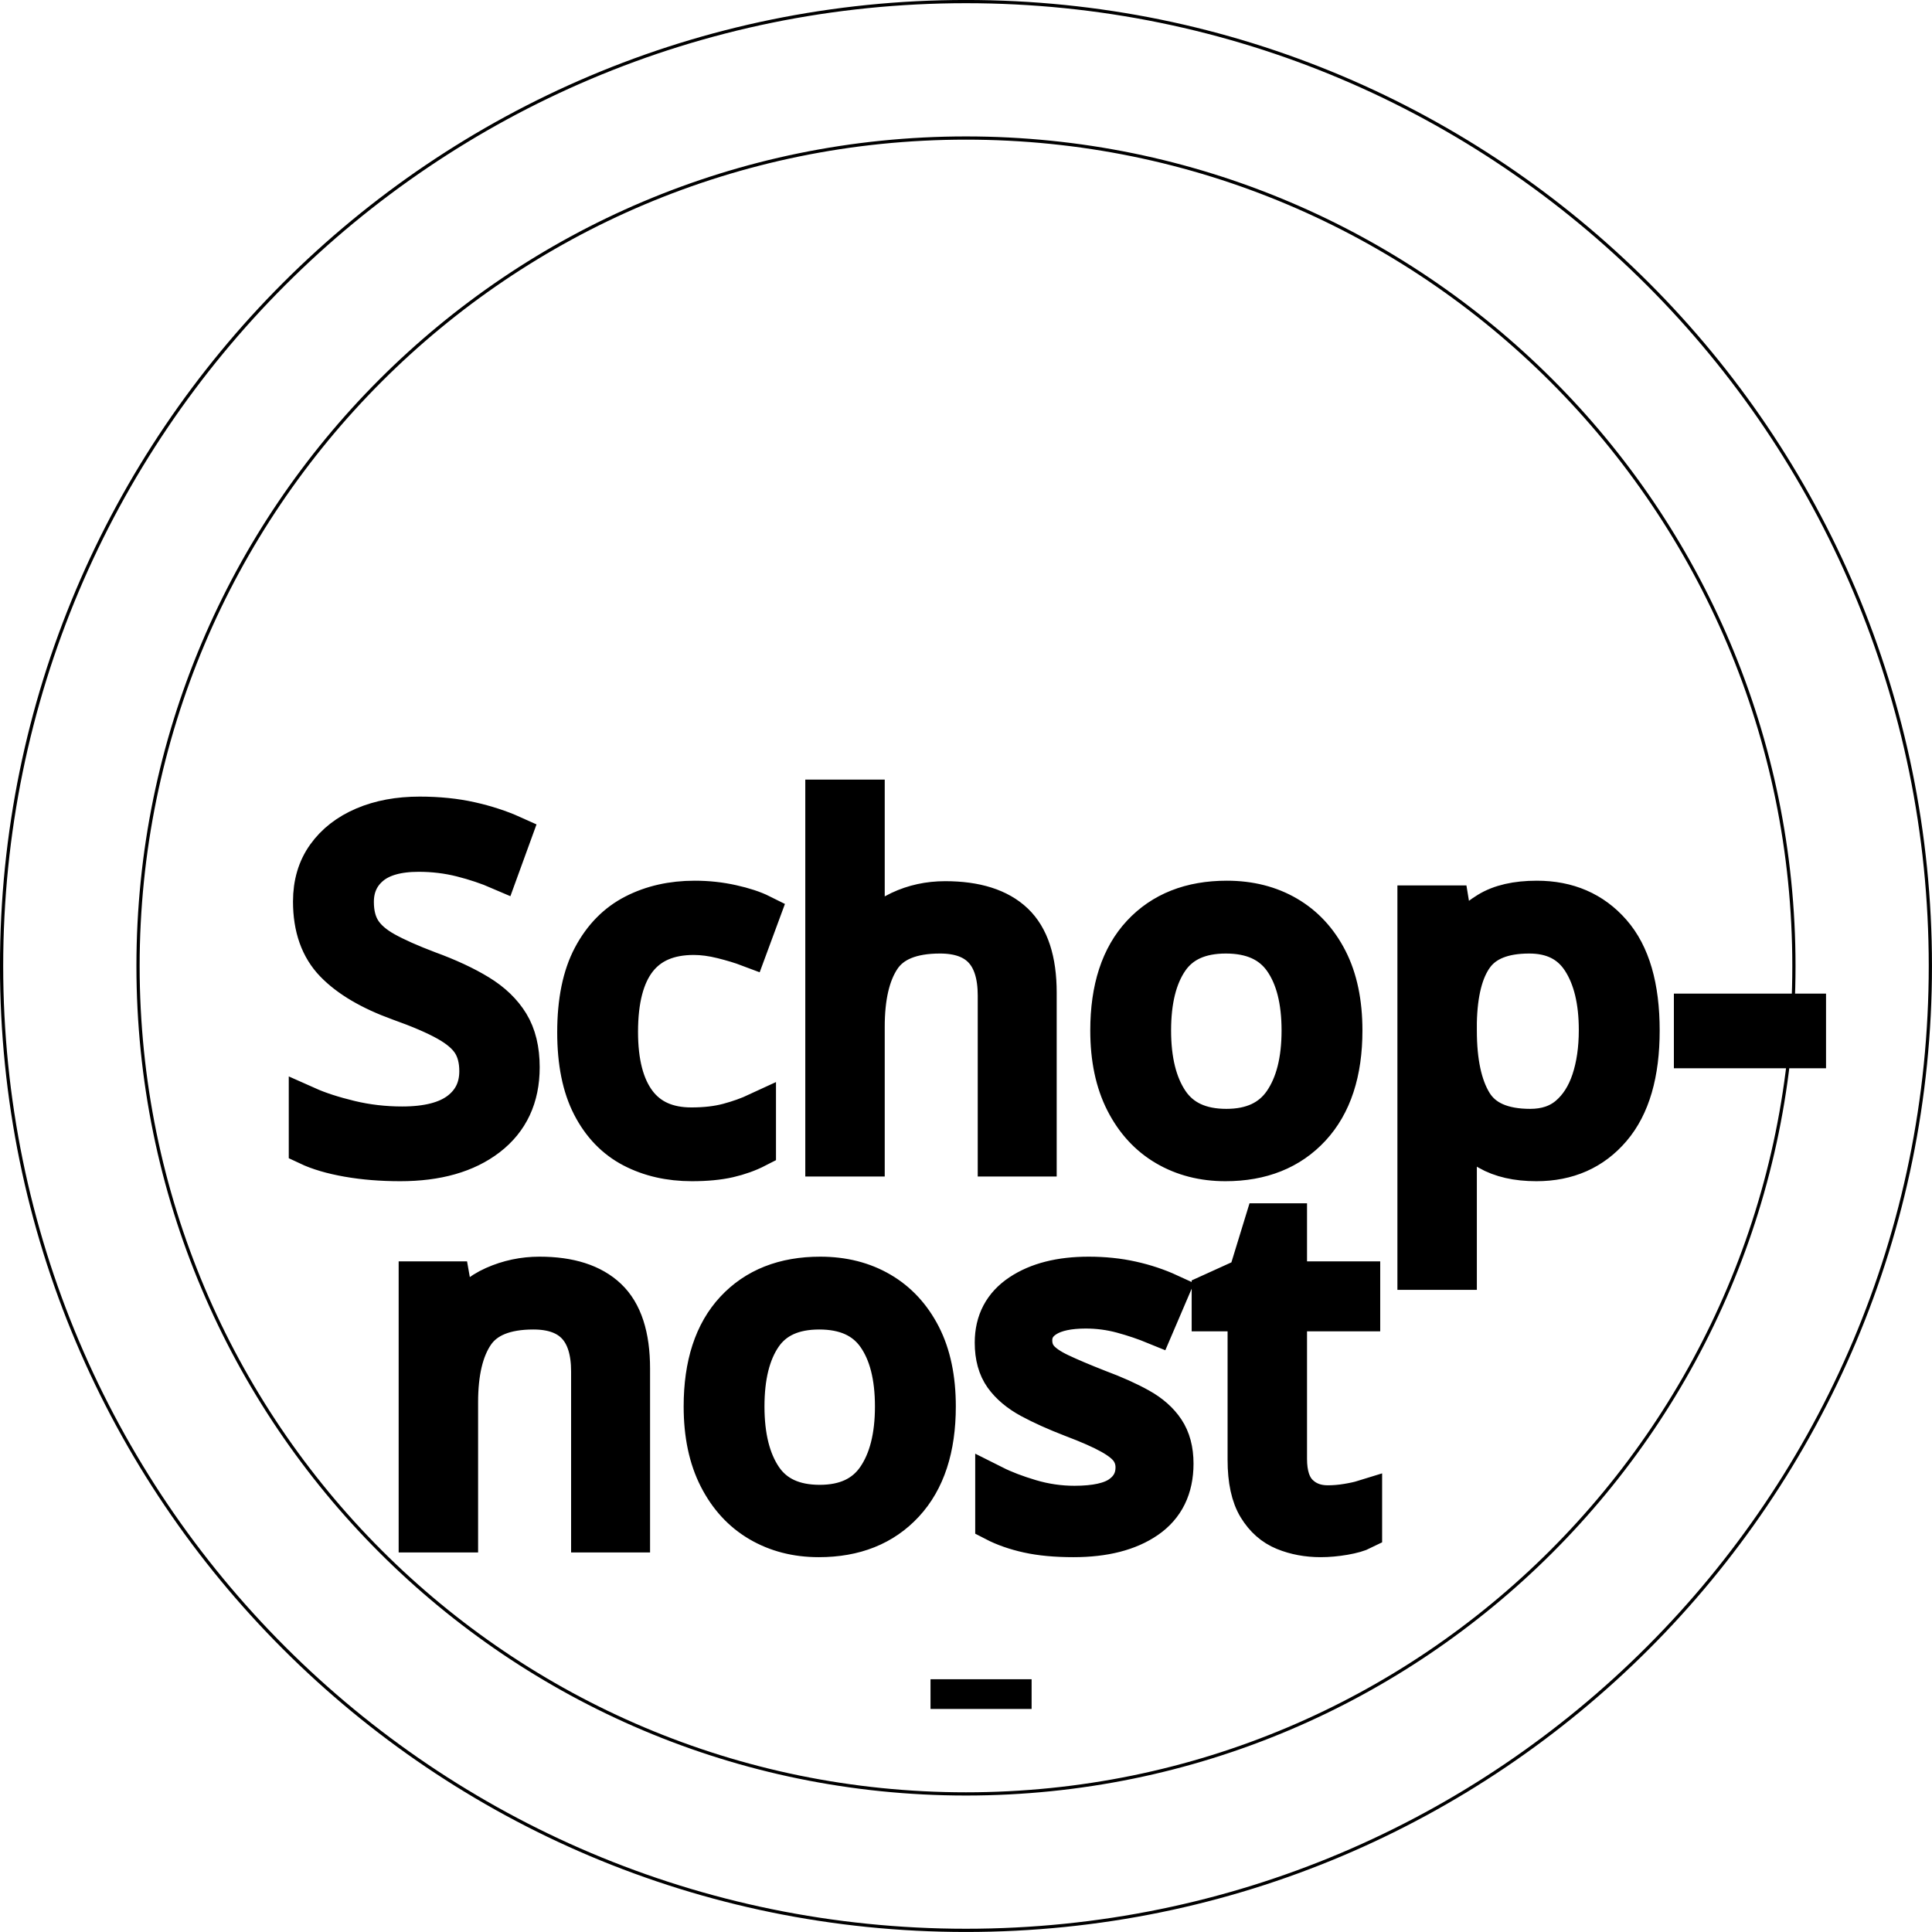
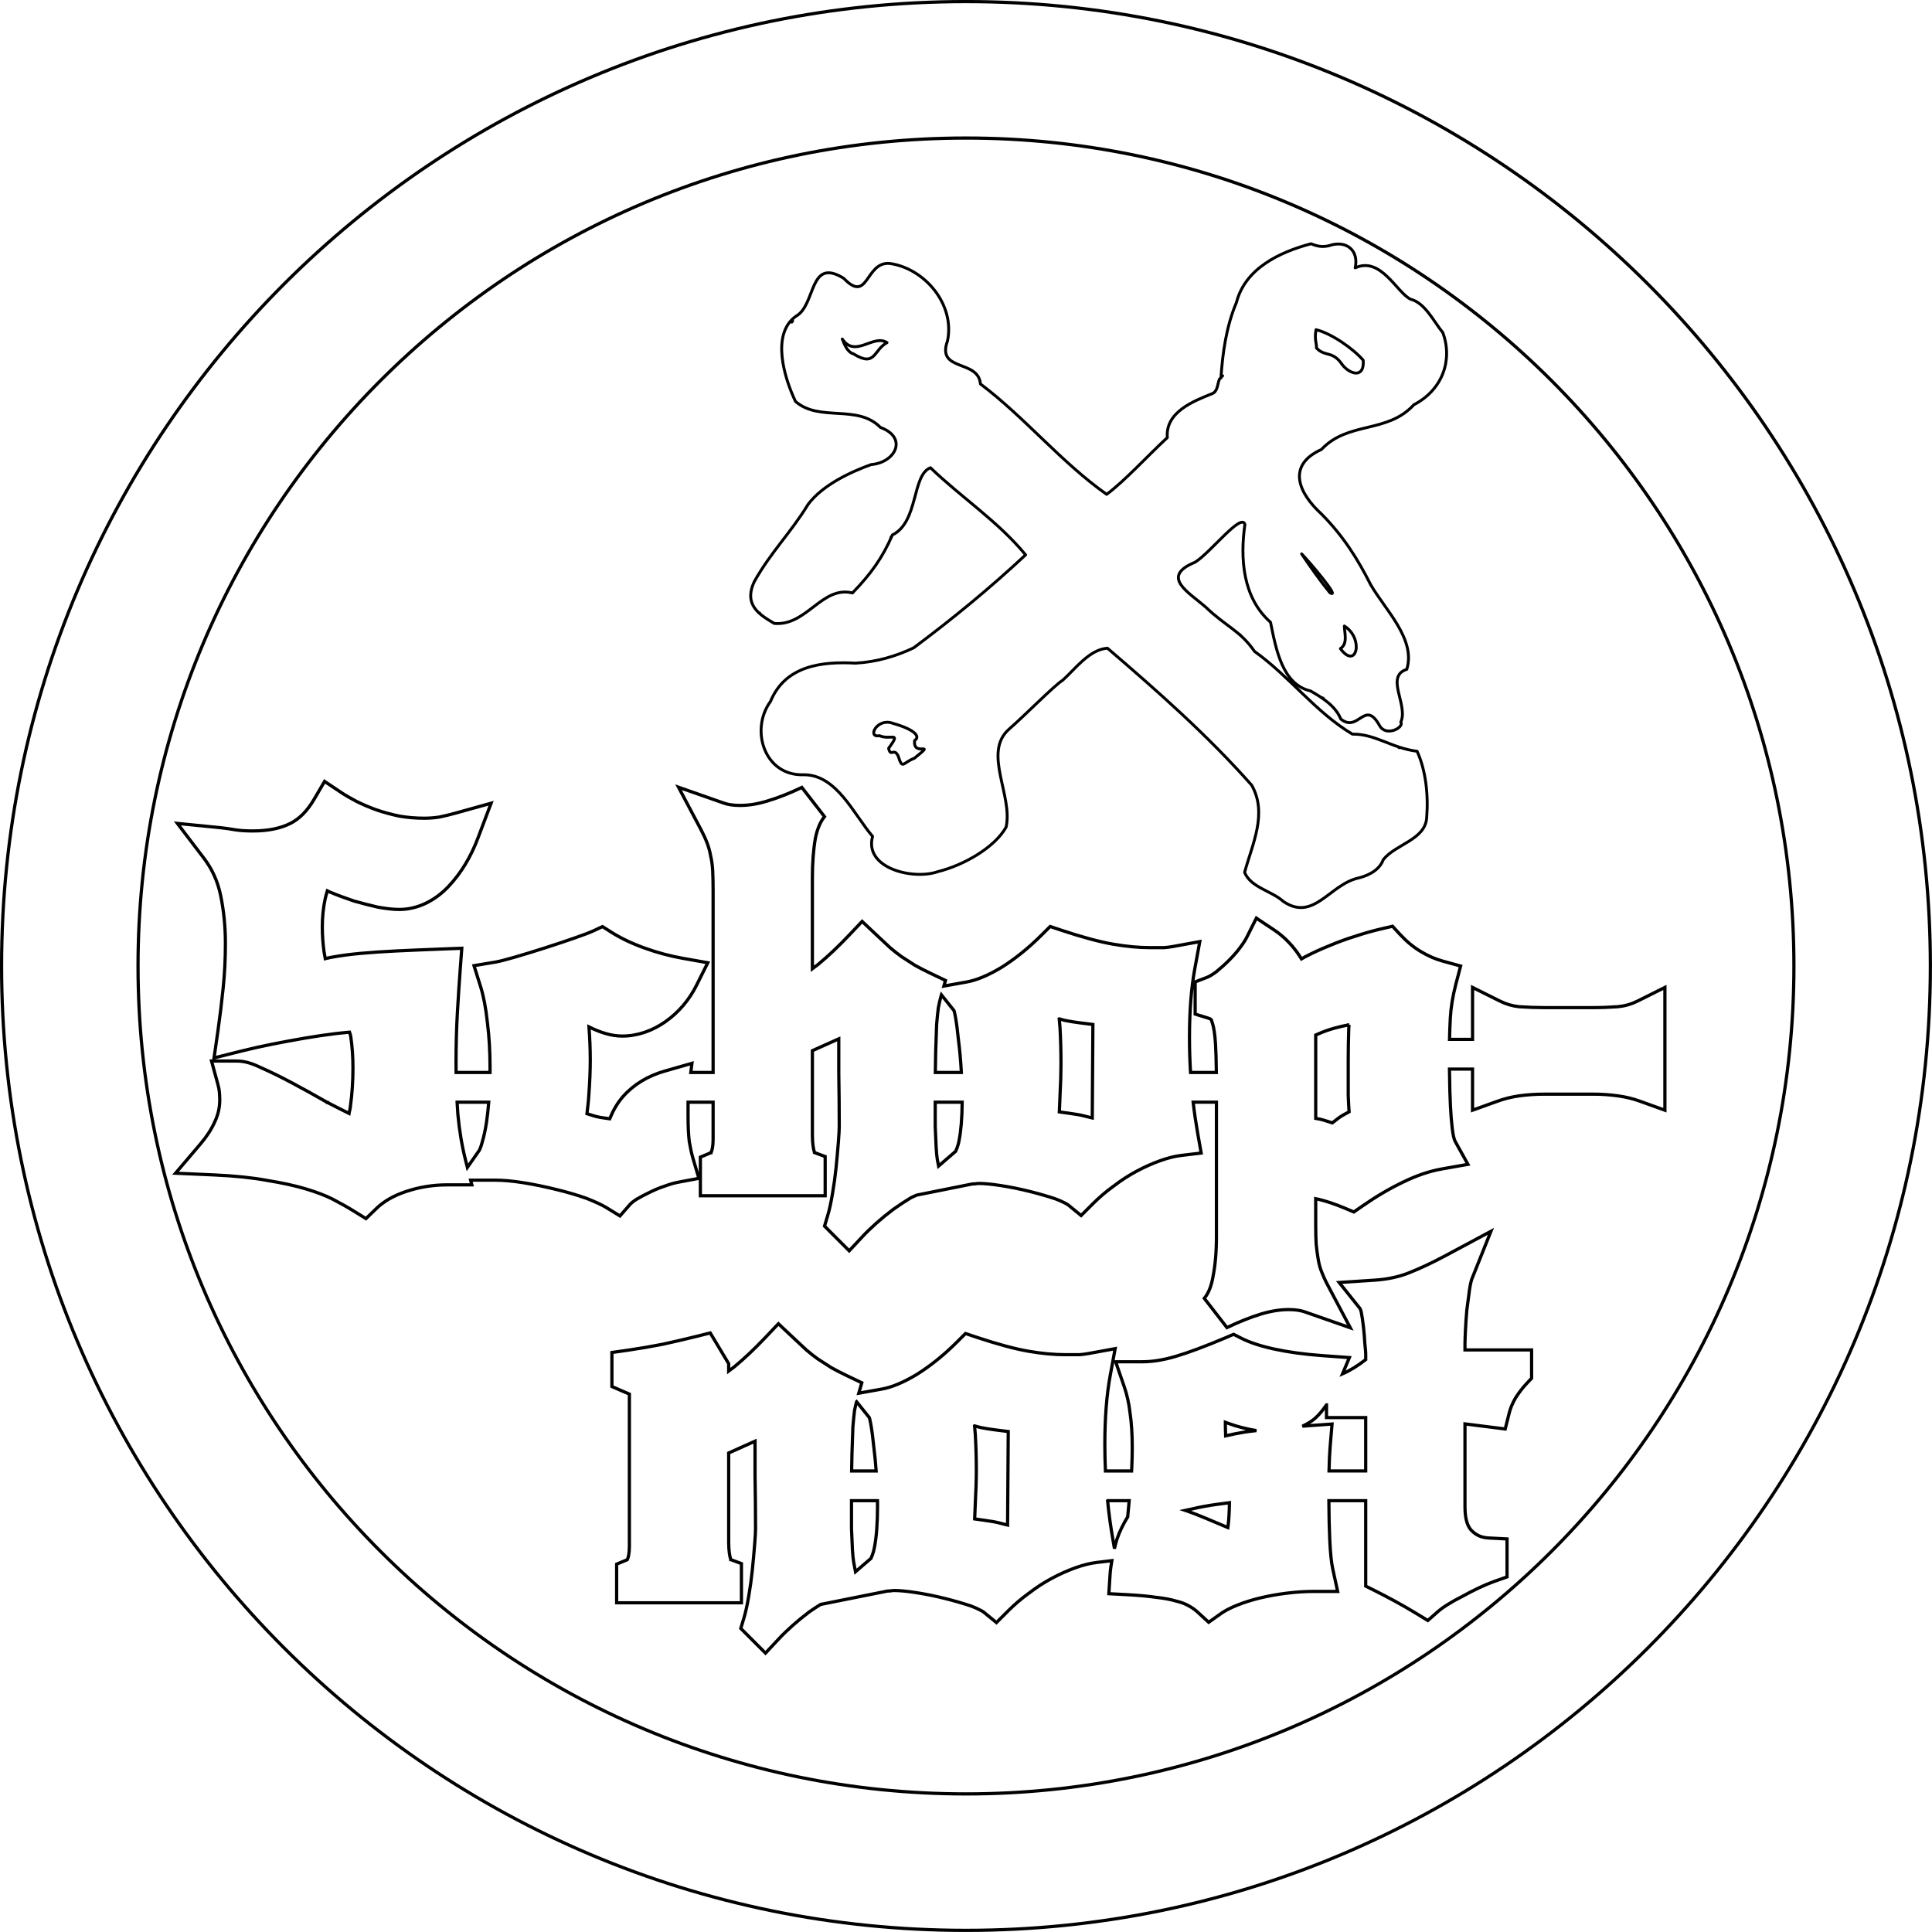
<svg xmlns="http://www.w3.org/2000/svg" version="1.2" viewBox="0 0 113.386 113.386" width="30mm" height="30mm" id="svg1" xml:space="preserve">
  <defs id="defs1">
    <clipPath clipPathUnits="userSpaceOnUse" id="cp1">
      <path d="m 275.5,535.5 c -143.78,0 -260,-116.22 -260,-260 0,-143.78 116.22,-260 260,-260 143.78,0 260,116.22 260,260 0,143.78 -116.22,260 -260,260 z" id="path1" />
    </clipPath>
  </defs>
  <style id="style1">
		tspan { white-space:pre } 
		.s0 { fill: none;stroke: #ff0000;stroke-miterlimit:100 } 
	</style>
  <g id="layer2" style="display:inline" transform="scale(0.1989225)">
    <g id="layer3" transform="scale(5.027084)">
      <path id="path2" style="fill:none;stroke:#000000;stroke-width:0.95" transform="scale(0.1989225)" d="M 569.518,284.993 A 284.525,284.525 0 0 1 284.993,569.518 284.525,284.525 0 0 1 0.468,284.993 284.525,284.525 0 0 1 284.993,0.468 284.525,284.525 0 0 1 569.518,284.993 Z" />
      <path id="path2-9" style="fill:none;stroke:#000000;stroke-width:0.95;stroke-dasharray:none" transform="scale(0.1989225)" d="M 529.262,284.993 A 244.268,244.268 0 0 1 284.993,529.262 244.268,244.268 0 0 1 40.725,284.993 244.268,244.268 0 0 1 284.993,40.725 244.268,244.268 0 0 1 529.262,284.993 Z" />
    </g>
-     <text xml:space="preserve" style="font-size:139.377px;font-family:'Didact Gothic';-inkscape-font-specification:'Didact Gothic';text-align:start;letter-spacing:2.118px;writing-mode:lr-tb;direction:ltr;text-anchor:start;display:inline;fill:#de0000;fill-opacity:0.092;stroke:#000000;stroke-width:11.172;stroke-dasharray:none;stroke-opacity:1" x="83.672" y="341.517" id="text2">
-       <tspan x="83.672" y="341.517" style="font-style:normal;font-variant:normal;font-weight:normal;font-stretch:normal;font-size:139.377px;font-family:'New Rocker';-inkscape-font-specification:'New Rocker';letter-spacing:2.118px;fill:#000000;fill-opacity:1;stroke:#000000;stroke-width:11.172;stroke-dasharray:none;stroke-opacity:1" id="tspan1">Schop-</tspan>
-     </text>
-     <text xml:space="preserve" style="font-size:139.377px;font-family:'Didact Gothic';-inkscape-font-specification:'Didact Gothic';text-align:start;letter-spacing:2.118px;writing-mode:lr-tb;direction:ltr;text-anchor:start;display:inline;fill:#de0000;fill-opacity:0.092;stroke:#000000;stroke-width:11.172;stroke-dasharray:none;stroke-opacity:1" x="111.359" y="452.437" id="text2-8">
-       <tspan x="111.359" y="452.437" style="font-style:normal;font-variant:normal;font-weight:normal;font-stretch:normal;font-size:139.377px;font-family:'New Rocker';-inkscape-font-specification:'New Rocker';letter-spacing:2.118px;fill:#000000;fill-opacity:1;stroke:#000000;stroke-width:11.172;stroke-dasharray:none;stroke-opacity:1" id="tspan1-2">nost</tspan>
-     </text>
-     <path id="path5-3" style="display:inline;stroke-width:15.581" d="m 274.531,495.428 h 29.826 v 8.769 h -29.826 z" />
+     <g id="text2" style="opacity:1" />
+     <g id="text2-8" style="opacity:1" />
+     <path id="path3" style="font-size:139.377px;font-family:'New Rocker';-inkscape-font-specification:'New Rocker';letter-spacing:2.118px;baseline-shift:baseline;white-space:pre;display:inline;overflow:visible;opacity:1;fill:none;stroke:#000000;stroke-width:0.95;stroke-dasharray:none;stroke-opacity:1;enable-background:accumulate;stop-color:#000000;stop-opacity:1" d="m 95.76,230.539 -2.995,5.125 c -2.189,3.752 -4.564,6.003 -7.148,7.295 -2.767,1.384 -6.383,2.199 -11.026,2.199 -2.201,0 -3.971,-0.137 -5.214,-0.344 -1.739,-0.29 -3.112,-0.494 -4.261,-0.609 l -12.784,-1.276 7.786,10.221 c 2.474,3.247 4.105,6.84 4.968,10.997 0.941,4.535 1.414,9.251 1.414,14.188 0,4.556 -0.224,8.968 -0.668,13.226 -0.458,4.398 -0.956,8.509 -1.502,12.332 l -1.178,8.228 8.061,-2.023 c 2.88,-0.72 5.91,-1.398 9.082,-2.032 3.202,-0.64 6.401,-1.228 9.603,-1.777 3.168,-0.543 6.231,-0.995 9.2,-1.355 1.48,-0.179 2.669,-0.269 4.006,-0.403 0.179,0.61 0.253,0.481 0.393,1.404 0.416,2.744 0.638,5.815 0.638,9.2 0,3.933 -0.265,7.766 -0.785,11.497 l -0.01,0.049 v 0.059 c -0.093,0.783 -0.255,1.047 -0.363,1.748 -2.116,-1.069 -4.393,-2.168 -6.343,-3.211 h -0.01 -0.01 v -0.01 h -0.01 c -3.885,-2.218 -7.429,-4.185 -10.614,-5.871 -3.202,-1.695 -6,-3.071 -8.473,-4.163 -2.664,-1.276 -4.92,-2.199 -7.796,-2.199 H 62.407 l 1.924,7.06 c 0.207,0.76 0.325,1.432 0.383,2.013 0.073,0.727 0.118,1.513 0.118,2.366 0,2.276 -0.465,4.345 -1.434,6.421 l -0.02,0.039 -0.01,0.039 c -0.97,2.163 -2.339,4.308 -4.173,6.461 l -7.403,8.699 11.399,0.511 c 6.037,0.27 11.199,0.806 15.415,1.581 l 0.059,0.01 0.069,0.02 c 4.464,0.714 8.275,1.552 11.409,2.484 3.196,0.95 5.825,1.962 7.855,2.975 2.382,1.237 4.486,2.418 6.274,3.525 l 3.692,2.288 3.122,-3.014 c 2.086,-2.017 4.927,-3.721 8.758,-4.998 3.886,-1.295 7.916,-1.944 12.175,-1.944 h 7.187 l -0.353,-1.384 h 7.128 c 2.415,0 5.241,0.237 8.444,0.756 3.285,0.533 6.529,1.205 9.72,2.003 h 0.01 0.02 c 3.245,0.789 6.194,1.664 8.846,2.602 2.643,1.027 4.658,1.988 5.871,2.73 l 4.016,2.464 3.103,-3.544 c 0.115,-0.131 0.717,-0.677 1.679,-1.306 1.199,-0.715 2.488,-1.407 3.878,-2.062 l 0.059,-0.029 0.059,-0.029 c 1.45,-0.725 2.883,-1.318 4.291,-1.787 l 0.079,-0.029 0.088,-0.029 c 1.531,-0.564 2.86,-0.931 3.967,-1.139 l 6.078,-1.139 -1.748,-5.93 c -0.375,-1.276 -0.734,-2.914 -1.07,-4.821 -0.222,-1.747 -0.373,-4.337 -0.373,-7.678 v -4.035 h 7.393 v 11.007 c 0,2.07 -0.36,3.312 -0.52,3.633 l -0.039,0.059 -0.029,0.069 c -0.03,0.064 -0.037,0.097 -0.039,0.108 v 0.01 h -0.01 v 0.01 l -3.122,1.306 v 11.399 h 36.819 V 341.213 l -3.152,-1.168 v -0.01 -0.01 l 0.01,-0.01 -0.01,-0.01 v -0.01 c -0.004,-0.014 -0.006,-0.033 -0.02,-0.069 -0.264,-0.715 -0.599,-2.47 -0.599,-4.998 v -24.949 l 7.786,-3.486 v 10.084 0.049 c 0.092,5.264 0.137,10.525 0.137,15.788 0,0.684 -0.075,2.317 -0.255,4.575 -0.182,2.279 -0.412,4.803 -0.687,7.56 -0.265,2.562 -0.618,5.123 -1.06,7.688 l -0.01,0.01 v 0.02 c -0.438,2.629 -0.915,4.753 -1.375,6.284 l -0.952,3.191 7.276,7.285 3.947,-4.222 c 1.162,-1.245 2.532,-2.568 4.094,-3.957 1.539,-1.368 3.167,-2.702 4.89,-3.996 1.8,-1.284 3.542,-2.436 5.223,-3.446 0.626,-0.356 1.178,-0.521 1.777,-0.815 l 16.318,-3.27 c 0.113,-0.023 0.202,-0.029 0.295,-0.029 h 0.471 l 0.452,-0.079 c 0.26,-0.043 0.509,-0.059 0.756,-0.059 1.508,0 3.73,0.193 6.519,0.628 2.805,0.438 5.62,1.005 8.434,1.708 2.812,0.703 5.373,1.448 7.698,2.219 2.167,0.813 3.561,1.649 3.633,1.708 l 3.918,3.201 3.574,-3.574 c 1.732,-1.732 3.688,-3.408 5.891,-5.017 l 0.059,-0.039 0.059,-0.039 c 2.183,-1.679 4.43,-3.143 6.755,-4.389 2.374,-1.272 4.726,-2.312 7.05,-3.142 2.272,-0.812 4.327,-1.311 6.166,-1.532 l 5.862,-0.697 -1.021,-5.813 c -0.535,-3.034 -0.987,-6.102 -1.345,-9.2 h 6.873 v 39.716 c 0,4.545 -0.359,8.463 -1.011,11.723 l -0.01,0.069 -0.01,0.069 c -0.527,3.014 -1.466,5 -2.553,6.303 l 6.686,8.621 c 3.697,-1.761 7.076,-3.093 10.093,-4.016 2.992,-0.887 5.702,-1.296 8.14,-1.296 2.026,0 3.584,0.276 4.703,0.668 l 13.451,4.703 -6.667,-12.597 c -0.737,-1.393 -1.333,-2.711 -1.797,-3.947 l -0.02,-0.059 -0.029,-0.049 c -0.391,-0.976 -0.712,-2.121 -0.933,-3.446 v -0.029 l -0.01,-0.02 c -0.244,-1.383 -0.447,-2.938 -0.619,-4.625 -0.082,-1.61 -0.128,-3.544 -0.128,-5.832 v -7.452 c 0.304,0.072 0.654,0.09 0.952,0.167 l 0.029,0.01 0.02,0.01 c 2.283,0.571 4.766,1.399 7.423,2.514 l 2.828,1.188 2.523,-1.748 c 4.05,-2.818 8.06,-5.177 12.038,-7.079 l 0.02,-0.01 0.029,-0.01 c 3.965,-1.94 7.737,-3.199 11.34,-3.839 l 7.708,-1.365 -3.8,-6.844 c -0.054,-0.097 -0.308,-0.713 -0.511,-1.699 -0.222,-1.189 -0.444,-2.915 -0.619,-5.096 -0.175,-2.19 -0.312,-4.887 -0.403,-8.071 -0.055,-1.92 -0.096,-4.052 -0.118,-6.392 h 6.814 v 12.126 l 7.482,-2.69 c 1.942,-0.699 4.027,-1.22 6.274,-1.542 2.431,-0.335 4.909,-0.501 7.442,-0.501 h 14.355 c 2.539,0 4.97,0.169 7.295,0.501 h 0.01 0.02 c 2.348,0.324 4.468,0.849 6.392,1.542 l 7.482,2.69 v -36.221 l -8.081,4.035 c -1.786,0.893 -3.683,1.44 -5.813,1.659 -2.529,0.172 -5.013,0.265 -7.442,0.265 h -14.08 c -2.425,0 -4.949,-0.093 -7.57,-0.265 -2.016,-0.216 -3.869,-0.756 -5.675,-1.659 l -8.09,-4.035 v 15.327 h -6.794 c 0.044,-2.107 0.124,-4.195 0.236,-6.264 v -0.01 c 0.163,-3.102 0.701,-6.451 1.64,-10.035 l 1.394,-5.331 -5.312,-1.463 c -2.161,-0.596 -4.336,-1.539 -6.539,-2.877 -2.127,-1.291 -4.131,-2.941 -6.038,-5.007 l -2.199,-2.386 -3.162,0.736 c -2.576,0.594 -5.184,1.331 -7.825,2.209 -2.563,0.791 -5.114,1.724 -7.658,2.798 -2.477,0.992 -4.87,2.09 -7.168,3.289 -0.383,0.2 -0.679,0.408 -1.051,0.609 -0.447,-0.683 -0.858,-1.379 -1.355,-2.052 -1.911,-2.586 -4.139,-4.782 -6.686,-6.48 l -5.263,-3.505 -2.838,5.655 c -0.335,0.671 -0.993,1.746 -1.974,3.054 -0.947,1.263 -2.032,2.503 -3.25,3.721 -1.229,1.229 -2.494,2.358 -3.79,3.417 -1.161,0.861 -2.108,1.393 -2.622,1.591 l -3.584,1.375 v 9.495 l 3.937,1.218 c 0.451,0.139 0.6,0.257 0.628,0.285 l 0.196,0.196 c 0.003,0.025 0.122,0.239 0.295,0.893 l 0.049,0.177 0.059,0.167 c 0.283,0.848 0.665,2.923 0.835,5.813 v 0.01 c 0.132,2.185 0.22,5.02 0.255,8.464 h -7.619 c -0.208,-3.41 -0.314,-6.855 -0.314,-10.339 0,-7.923 0.547,-14.708 1.581,-20.305 l 1.463,-7.963 -7.953,1.453 c -0.785,0.143 -1.634,0.245 -2.523,0.324 h -4.291 c -3.242,0 -6.877,-0.333 -10.889,-1.031 -3.848,-0.669 -8.976,-2.033 -15.219,-4.114 l -3.27,-1.09 -2.445,2.435 c -3.904,3.904 -7.884,7.108 -11.93,9.642 -4.045,2.44 -7.502,3.798 -10.192,4.281 l -6.785,1.218 0.471,-1.659 -4.261,-2.032 c -1.827,-0.87 -3.401,-1.679 -4.733,-2.425 -1.357,-0.85 -2.676,-1.697 -3.947,-2.543 -1.133,-0.811 -2.278,-1.708 -3.436,-2.7 -1.259,-1.17 -2.639,-2.463 -4.163,-3.898 l -4.055,-3.819 -3.829,4.045 c -3.212,3.391 -6.3,6.3 -9.249,8.729 -0.464,0.382 -1.115,0.775 -1.6,1.159 v -26.677 c 0,-4.547 0.312,-8.476 0.884,-11.772 0.611,-3.016 1.592,-5.062 2.7,-6.392 l -6.686,-8.621 c -3.687,1.756 -7.096,3.093 -10.201,4.016 h -0.02 l -0.02,0.01 c -2.889,0.883 -5.547,1.286 -7.992,1.286 -2.026,0 -3.584,-0.266 -4.703,-0.658 l -13.451,-4.713 6.667,12.597 c 0.737,1.393 1.333,2.711 1.797,3.947 0.437,1.164 0.772,2.366 0.992,3.613 l 0.02,0.147 0.039,0.157 c 0.284,1.205 0.481,2.587 0.56,4.153 0.087,1.742 0.128,3.751 0.128,5.999 v 53.54 h -6.578 l 0.334,-2.7 -8.13,2.327 c -4.753,1.358 -8.938,3.831 -12.096,7.354 l -0.01,0.01 c -1.755,1.965 -3.027,4.251 -4.026,6.667 -1.231,-0.203 -2.248,-0.261 -3.643,-0.579 -1.303,-0.307 -2.015,-0.611 -3.073,-0.923 0.185,-1.789 0.448,-3.429 0.55,-5.4 0.284,-3.807 0.432,-7.317 0.432,-10.535 0,-3.256 -0.155,-6.473 -0.383,-9.661 3.336,1.635 6.521,2.7 9.848,2.7 4.476,0 8.84,-1.545 12.666,-4.212 l 0.02,-0.01 0.01,-0.01 c 3.893,-2.748 7.01,-6.4 9.161,-10.702 l 3.348,-6.696 -7.364,-1.306 c -3.858,-0.686 -7.673,-1.713 -11.468,-3.093 -3.772,-1.372 -6.982,-2.932 -9.642,-4.625 l -2.592,-1.64 -2.788,1.296 c -3.803,1.785 -24.31,8.424 -28.788,9.171 l -6.333,1.051 1.924,6.127 c 0.876,2.786 1.568,6.297 2.003,10.476 l 0.01,0.069 0.01,0.059 c 0.523,4.101 0.785,8.562 0.785,13.373 0,0.474 -0.005,0.945 -0.01,1.414 h -10.005 c -0.012,-0.892 -0.02,-1.782 -0.02,-2.671 0,-5.293 0.131,-10.3 0.403,-15.013 0.277,-4.807 0.559,-9.05 0.835,-12.725 l 0.461,-6.235 -6.245,0.236 c -4.941,0.186 -9.331,0.373 -13.167,0.56 -3.873,0.189 -7.383,0.429 -10.545,0.717 h -0.01 c -3.115,0.292 -6.028,0.688 -8.729,1.188 h -0.01 -0.02 c -0.525,0.101 -1.014,0.264 -1.532,0.373 -0.114,-0.684 -0.289,-1.378 -0.383,-2.062 -0.337,-2.445 -0.511,-4.877 -0.511,-7.315 0,-2.88 0.287,-5.642 0.854,-8.316 l 0.01,-0.02 v -0.02 c 0.164,-0.795 0.414,-1.537 0.638,-2.298 0.24,0.104 0.412,0.232 0.658,0.334 2.352,0.98 4.717,1.864 7.079,2.651 l 0.128,0.049 0.128,0.029 c 2.4,0.672 4.676,1.26 6.824,1.748 l 0.137,0.029 0.137,0.02 c 2.326,0.404 4.284,0.648 6.117,0.648 5.445,0 10.583,-2.615 14.512,-6.775 3.723,-3.942 6.609,-8.754 8.689,-14.266 l 3.888,-10.3 -10.604,2.946 c -1.498,0.416 -3.044,0.791 -4.634,1.129 -1.436,0.221 -2.924,0.344 -4.467,0.344 -2.55,0 -4.984,-0.21 -7.325,-0.609 -2.429,-0.507 -4.708,-1.128 -6.844,-1.866 -2.103,-0.759 -4.061,-1.6 -5.871,-2.504 -1.789,-0.939 -3.293,-1.816 -4.458,-2.592 z m 181.986,62.976 3.731,4.664 c 0.096,0.337 0.237,0.933 0.393,1.787 0.333,1.832 0.645,4.152 0.913,6.922 l 0.01,0.098 0.01,0.088 c 0.353,2.733 0.616,5.663 0.795,8.797 v 0.01 c 0.01,0.178 0.02,0.354 0.029,0.53 h -7.678 c 0.023,-2.304 0.057,-4.351 0.108,-6.137 0.091,-3.177 0.185,-5.828 0.275,-8.002 0.172,-2.055 0.341,-3.701 0.501,-4.919 0.244,-1.28 0.518,-2.469 0.825,-3.544 z m 34.758,7.079 c 0.618,0.155 1.119,0.332 1.777,0.481 l 0.059,0.01 0.059,0.01 c 2.626,0.537 5.349,0.804 8.041,1.159 l -0.187,27.59 c -1.397,-0.304 -2.66,-0.732 -4.124,-0.982 -2.027,-0.346 -3.737,-0.544 -5.597,-0.815 0.067,-1.6 0.16,-3.18 0.206,-4.801 5.4e-4,-0.01 -5.5e-4,-0.019 0,-0.029 0.189,-3.504 0.285,-6.66 0.285,-9.475 0,-3.536 -0.093,-7.028 -0.285,-10.476 v -0.01 c -0.045,-0.839 -0.174,-1.798 -0.236,-2.661 z m 85.5,1.748 c -0.029,0.458 -0.059,0.827 -0.088,1.296 v 0.088 0.088 c -0.095,3.031 -0.147,6.06 -0.147,9.092 v 10.113 0.069 c 0.055,2.02 0.167,3.352 0.255,4.939 -0.828,0.486 -1.596,0.809 -2.474,1.394 -0.966,0.628 -1.639,1.251 -2.464,1.866 -1.178,-0.362 -2.268,-0.756 -3.564,-1.08 -0.499,-0.125 -0.87,-0.129 -1.345,-0.236 v -24.595 c 0.207,-0.086 0.255,-0.138 0.481,-0.226 l 0.128,-0.049 0.118,-0.049 c 1.409,-0.626 2.977,-1.196 4.703,-1.689 1.43,-0.409 2.906,-0.721 4.399,-1.021 z m -263.146,22.838 h 9.337 c -0.169,2.119 -0.393,4.109 -0.668,5.97 v 0.01 c -0.34,2.211 -0.754,4.1 -1.217,5.646 l -0.039,0.128 -0.029,0.128 c -0.369,1.476 -0.829,2.319 -0.835,2.327 l -3.515,5.027 -0.461,-1.807 c -1.128,-4.426 -1.907,-9.039 -2.347,-13.854 -0.085,-1.193 -0.161,-2.386 -0.226,-3.574 z m 141.063,0 h 7.953 c -0.035,4.672 -0.36,8.41 -0.874,11.056 l -0.01,0.059 -0.01,0.059 c -0.354,2.065 -0.991,3.126 -1.041,3.309 v 0.01 0.01 l -5.027,4.34 c -0.123,-0.634 -0.249,-1.263 -0.373,-1.944 -0.135,-0.817 -0.259,-2.028 -0.344,-3.554 -0.088,-1.592 -0.184,-3.687 -0.275,-6.215 z m 163.95,38.096 -13.51,7.236 c -3.837,2.053 -7.409,3.727 -10.702,5.027 -2.949,1.164 -6.218,1.886 -9.887,2.131 l -10.673,0.707 6.137,7.678 c 0.062,0.132 0.285,0.565 0.393,1.139 v 0.029 l 0.01,0.039 c 0.237,1.183 0.447,2.603 0.619,4.232 v 0.01 l 0.01,0.02 c 0.175,1.571 0.306,3.143 0.393,4.713 l 0.01,0.167 0.02,0.167 c 0.174,1.479 0.236,2.56 0.236,2.838 v 1.708 c -2.225,1.759 -4.5,3.177 -6.834,4.202 l 2.013,-4.791 -7.757,-0.56 c -11.209,-0.807 -19.363,-2.732 -24.075,-5.125 l -2.317,-1.178 -2.396,1.021 c -6.008,2.549 -10.957,4.384 -14.728,5.498 -3.669,1.084 -6.954,1.581 -9.848,1.581 h -7.835 l 2.553,7.403 c 0.785,2.276 1.359,4.813 1.689,7.619 l 0.01,0.079 0.01,0.079 c 0.413,2.808 0.638,6.227 0.638,10.201 0,1.667 -0.047,3.585 -0.137,5.754 -0.014,0.331 -0.037,0.691 -0.059,1.08 h -7.717 c -0.118,-2.584 -0.177,-5.189 -0.177,-7.816 0,-7.923 0.547,-14.708 1.581,-20.305 l 1.463,-7.963 -7.953,1.453 c -0.785,0.143 -1.634,0.245 -2.523,0.324 H 314.232 c -3.242,0 -6.877,-0.333 -10.889,-1.031 -3.848,-0.669 -8.976,-2.033 -15.219,-4.114 l -3.27,-1.1 -2.445,2.445 c -3.904,3.904 -7.884,7.098 -11.93,9.632 -4.045,2.44 -7.502,3.808 -10.192,4.291 l -6.912,1.237 0.884,-3.073 -4.271,-2.032 c -1.824,-0.868 -3.392,-1.68 -4.723,-2.425 -1.368,-0.857 -2.695,-1.71 -3.977,-2.563 -1.117,-0.801 -2.245,-1.684 -3.387,-2.661 -1.264,-1.175 -2.66,-2.475 -4.193,-3.918 l -4.055,-3.819 -3.829,4.045 c -3.212,3.391 -6.3,6.3 -9.249,8.729 -0.463,0.381 -1.106,0.776 -1.591,1.159 v -2.15 l -5.439,-9.062 -4.016,1.001 c -2.88,0.72 -6.2,1.498 -9.927,2.317 -3.716,0.725 -7.139,1.31 -10.27,1.758 l -4.801,0.687 v 10.044 l 5.155,2.229 v 44.969 c 0,2.07 -0.36,3.322 -0.52,3.643 l -0.029,0.069 -0.039,0.069 c -0.015,0.033 -0.033,0.063 -0.039,0.079 v 0.01 0.01 0.01 l -0.01,0.01 -3.122,1.306 v 11.399 h 36.819 v -11.566 l -3.142,-1.168 h -0.01 v -0.01 -0.01 h 0.01 v -0.01 -0.01 -0.01 -0.01 c -0.006,-0.013 -0.019,-0.032 -0.029,-0.059 -0.264,-0.715 -0.589,-2.47 -0.589,-4.998 V 428.677 l 7.776,-3.486 v 10.084 0.049 c 0.092,5.264 0.147,10.525 0.147,15.788 0,0.684 -0.084,2.317 -0.265,4.575 -0.182,2.279 -0.412,4.793 -0.687,7.55 -0.265,2.562 -0.618,5.132 -1.06,7.698 v 0.01 l -0.01,0.02 c -0.438,2.629 -0.915,4.753 -1.375,6.284 l -0.952,3.191 7.285,7.285 3.937,-4.222 c 1.162,-1.245 2.532,-2.568 4.094,-3.957 1.537,-1.366 3.16,-2.695 4.88,-3.986 1.15,-0.82 2.236,-1.491 3.338,-2.199 l 19.716,-3.947 c 0.113,-0.023 0.202,-0.029 0.295,-0.029 h 0.461 l 0.461,-0.079 c 0.26,-0.043 0.509,-0.059 0.756,-0.059 1.508,0 3.73,0.193 6.519,0.628 2.805,0.438 5.61,1.005 8.424,1.708 2.812,0.703 5.373,1.448 7.698,2.219 2.167,0.813 3.571,1.649 3.643,1.708 l 3.918,3.201 3.574,-3.574 c 1.732,-1.732 3.688,-3.408 5.891,-5.017 l 0.059,-0.039 0.049,-0.039 c 2.183,-1.679 4.44,-3.143 6.765,-4.389 2.374,-1.272 4.716,-2.312 7.04,-3.142 2.272,-0.812 4.337,-1.311 6.176,-1.532 l 4.487,-0.54 c -0.23,1.372 -0.432,2.746 -0.52,4.114 l -0.363,5.636 5.636,0.304 c 3.311,0.179 6.128,0.448 8.405,0.785 l 0.098,0.01 0.098,0.01 c 2.253,0.25 4.126,0.628 5.567,1.06 l 0.118,0.029 0.128,0.029 c 1.476,0.369 2.577,0.823 3.319,1.247 l 0.079,0.039 0.069,0.039 c 1.002,0.534 1.864,1.142 2.622,1.836 l 3.319,3.044 3.672,-2.602 c 1.123,-0.793 2.7,-1.63 4.713,-2.435 2.049,-0.819 4.294,-1.537 6.755,-2.131 2.475,-0.597 5.103,-1.066 7.884,-1.414 2.753,-0.344 5.45,-0.52 8.09,-0.52 h 6.932 l -1.473,-6.775 c -0.34,-1.565 -0.676,-4.477 -0.854,-8.395 v -0.01 c -0.153,-3.45 -0.241,-7.318 -0.265,-11.596 h 10.869 v 25.204 l 3.083,1.542 c 1.403,0.702 3.225,1.649 5.42,2.838 2.149,1.164 4.248,2.372 6.303,3.623 l 3.525,2.15 3.093,-2.739 c 0.472,-0.419 1.411,-1.13 2.73,-1.954 1.327,-0.829 2.756,-1.624 4.281,-2.386 l 0.108,-0.059 0.108,-0.059 c 1.565,-0.869 3.172,-1.689 4.831,-2.474 1.617,-0.766 3.118,-1.392 4.487,-1.875 l 3.731,-1.316 v -11.203 l -5.302,-0.275 c -2.3,-0.121 -3.72,-0.773 -5.204,-2.239 -1.023,-1.08 -1.905,-3.055 -1.905,-6.961 v -24.468 l 11.871,1.502 1.208,-4.811 c 0.315,-1.261 0.894,-2.678 1.767,-4.222 1.006,-1.612 2.097,-3.043 3.289,-4.31 l 1.522,-1.62 v -8.356 h -19.657 v -1.797 c 0,-0.629 0.046,-2.004 0.137,-3.918 v -0.01 c 0.088,-1.942 0.226,-3.939 0.403,-5.979 0.269,-2.144 0.528,-4.158 0.795,-6.029 0.247,-1.73 0.588,-2.919 0.638,-3.044 z m -187.151,50.271 3.77,4.713 c 0.096,0.337 0.247,0.943 0.403,1.797 0.333,1.832 0.645,4.162 0.913,6.932 l 0.01,0.088 0.01,0.079 c 0.277,2.149 0.498,4.425 0.668,6.824 H 251.256 c 0.023,-1.849 0.056,-3.519 0.098,-5.007 0.091,-3.177 0.185,-5.828 0.275,-8.002 0.172,-2.055 0.341,-3.701 0.501,-4.919 0.173,-0.907 0.384,-1.699 0.589,-2.504 z m 138.638,0.943 v 3.741 h 11.566 V 433.979 H 392.103 c 0.067,-3.057 0.188,-5.517 0.344,-7.334 l 0.55,-6.51 -6.51,0.461 c -0.847,0.059 -1.426,0.118 -2.229,0.177 1.251,-0.585 2.465,-1.266 3.535,-2.15 l 0.049,-0.039 0.049,-0.049 c 1.317,-1.145 2.421,-2.556 3.466,-4.045 z m -29.838,5.135 c 0.969,0.333 1.937,0.695 2.906,1.001 l 0.039,0.01 0.039,0.01 c 2.079,0.624 4.142,1.103 6.176,1.424 -1.04,0.133 -2.226,0.234 -3.191,0.383 l -0.01,0.01 h -0.02 c -2.094,0.335 -4.002,0.732 -5.852,1.149 -0.034,-1.099 -0.088,-2.2 -0.088,-3.299 z m -74.002,1.051 c 0.618,0.155 1.129,0.332 1.787,0.481 l 0.059,0.02 0.059,0.01 c 2.626,0.537 5.349,0.804 8.041,1.159 l -0.196,27.59 c -1.397,-0.304 -2.65,-0.732 -4.114,-0.982 -2.027,-0.346 -3.737,-0.554 -5.597,-0.825 0.067,-1.6 0.151,-3.171 0.196,-4.791 5.5e-4,-0.01 -5.5e-4,-0.019 0,-0.029 0.189,-3.504 0.295,-6.66 0.295,-9.475 0,-3.535 -0.103,-7.029 -0.295,-10.476 v -0.01 c -0.045,-0.839 -0.175,-1.808 -0.236,-2.671 z m -36.299,22.072 h 7.668 c 0.009,0.571 0.01,1.131 0.01,1.679 0,5.068 -0.329,9.087 -0.874,11.89 l -0.02,0.069 -0.01,0.059 c -0.354,2.065 -0.982,3.126 -1.031,3.309 v 0.01 0.01 l -4.566,3.937 -0.029,-0.167 c -0.174,-0.869 -0.345,-1.787 -0.52,-2.749 -0.136,-0.817 -0.268,-2.039 -0.353,-3.574 -0.088,-1.592 -0.184,-3.687 -0.275,-6.215 z m 75.554,0 h 6.372 l -0.442,4.782 c -1.279,2.05 -2.396,4.273 -3.25,6.834 l -0.02,0.049 -0.01,0.059 c -0.253,0.81 -0.413,1.615 -0.619,2.425 l -0.422,-2.435 c -0.68,-3.854 -1.216,-7.758 -1.61,-11.713 z m 35.946,0.599 c -0.024,2.219 -0.117,4.381 -0.344,6.431 v 0.01 c -0.03,0.259 -0.104,0.617 -0.137,0.884 -4.195,-1.761 -8.79,-3.765 -11.861,-4.831 -0.243,-0.084 -0.411,-0.125 -0.648,-0.206 1.77,-0.364 3.348,-0.819 5.204,-1.139 l 0.049,-0.01 0.049,-0.01 c 2.955,-0.56 5.172,-0.774 7.688,-1.129 z" />
+     <path id="path7" style="baseline-shift:baseline;display:inline;overflow:visible;fill:none;stroke:#000000;stroke-width:0.854;stroke-linecap:butt;stroke-linejoin:round;stroke-dasharray:none;stroke-opacity:1;enable-background:accumulate;stop-color:#000000" d="m 386.804,71.918 c -9.2,2.426 -19.428,7.231 -22.019,17.33 -2.984,7.028 -4.08,14.863 -4.567,22.271 -1.106,0.198 -0.521,3.886 -2.615,4.631 -5.387,2.174 -13.834,5.37 -13.204,12.957 -5.769,5.317 -12.621,12.848 -17.906,16.737 -13.487,-9.511 -24.052,-22.642 -37.242,-32.574 -0.598,-7.342 -13.042,-3.488 -9.705,-12.707 2.26,-10.778 -6.774,-21.429 -17.11,-22.844 -7.213,-0.525 -6.195,12.054 -13.515,4.388 -10.353,-6.39 -8.085,7.89 -14.112,11.205 -7.337,5.217 -3.477,18.078 -0.111,25.129 7.095,6.165 18.277,0.705 25.052,7.661 8.193,3.01 4.442,10.379 -2.716,10.959 -6.041,2.157 -14.352,6.022 -18.639,11.765 -4.983,8.219 -10.941,14.018 -15.83,22.725 -3.36,7.099 1.783,9.93 5.866,12.379 9.57,0.845 14.07,-11.224 23.067,-8.986 5.4,-5.574 8.787,-10.235 11.788,-17.121 7.743,-3.76 5.726,-17.775 11.234,-19.822 9.169,8.821 19.919,15.795 28.065,25.702 -10.456,9.763 -21.546,18.89 -33.012,27.42 -5.102,2.443 -10.911,4.195 -17.186,4.527 -9.956,-0.537 -20.708,0.711 -25.073,11.313 -6.099,8.342 -1.796,21.998 9.759,21.613 9.753,-0.07 14.729,11.574 20.365,18.186 -2.6,9.459 12.076,12.952 19.285,10.395 7.712,-1.914 16.801,-7.176 20.112,-13.138 2.066,-9.298 -6.913,-21.933 0.79,-28.826 5.019,-4.377 13.331,-12.893 15.936,-14.529 3.63,-3.252 7.833,-9.062 13.171,-9.424 14.862,12.723 29.585,25.747 42.557,40.423 4.743,8.374 0.157,17.408 -2.09,25.721 1.819,4.475 8.032,5.472 11.417,8.567 8.897,6.074 13.631,-4.92 22.007,-6.874 1.793,-0.415 6.14,-1.743 7.488,-5.453 3.597,-4.563 12.38,-5.842 12.803,-12.356 0.547,-6.862 -0.296,-14.099 -2.831,-19.623 -7.343,-0.874 -12.443,-5.2 -19.081,-5.047 -10.875,-6.482 -18.573,-17.069 -28.863,-24.403 -4.308,-6.219 -8.36,-7.266 -14.483,-13.141 -4.989,-4.337 -13.394,-8.914 -3.129,-13.157 4.316,-2.511 13.722,-14.766 14.756,-11.182 -1.433,10.131 -0.647,21.625 7.557,28.86 1.678,8.281 3.556,18.373 11.803,20.277 3.714,2.104 7.429,4.548 8.929,8.284 5.221,4.191 7.022,-5.887 11.36,1.796 1.924,3.713 7.45,0.628 6.345,-0.875 2.295,-5.076 -4.746,-13.504 1.765,-15.579 2.762,-8.888 -6.356,-17.529 -10.664,-24.998 -3.749,-7.443 -8.019,-14.303 -14.529,-20.86 -6.67,-6.085 -10.395,-14.298 0.007,-19.004 7.9,-8.426 19.402,-4.593 27.276,-13.201 8.465,-4.401 11.539,-13.173 8.547,-21.284 -2.737,-3.335 -5.224,-8.76 -9.521,-9.856 -4.095,-1.984 -8.754,-12.699 -16.336,-9.248 1.168,-5.253 -2.736,-8.295 -7.711,-6.54 -2.089,0.49 -3.51,0.162 -5.305,-0.571 z m 8.124,138.911 c -0.099,-0.206 0.133,0.429 0,0 z m -29.146,-23.595 c 0.088,0.061 0.321,0.186 0,0 z m -141.605,-6.308 c -0.042,-0.057 -0.291,-0.104 0,0 z M 402.192,106.286 c 0.415,5.382 -3.835,4.281 -6.195,1.294 -2.814,-4.233 -5.109,-2.202 -7.604,-4.919 0.112,-1.37 -0.659,-2.35 -0.125,-5.391 4.534,1.061 11.094,5.697 13.924,9.016 z m -168.335,-11.627 -0.251,0.381 z m 14.646,5.368 c 3.844,5.741 9.114,-1.563 13.196,1.054 -4.067,2.188 -3.345,7.382 -9.889,3.326 -1.831,-0.498 -2.709,-2.861 -3.307,-4.38 z m 112.203,10.856 -0.33,0.293 z m -97.819,47.558 c -0.036,0.368 -0.099,0.08 0,0 z m 121.133,4.971 c 2.086,2.1 11.809,13.517 8.337,11.456 -2.971,-3.678 -5.707,-7.53 -8.337,-11.456 z m 12.607,21.291 c 5.874,3.668 3.607,13.139 -1.17,6.656 2.225,-1.427 1.23,-4.511 1.17,-6.656 z m -126.78,33.757 c -0.623,5.192 6.79,-0.296 -0.101,5.263 -3.482,1.303 -3.43,3.491 -4.746,-0.65 -1.258,-2.66 -2.24,0.486 -2.824,-2.291 3.844,-5.29 0.599,-2.263 -2.715,-3.735 -3.761,0.715 -0.677,-5.378 3.923,-3.654 6.744,1.907 8.166,3.977 6.463,5.067 z M 390.223,205.874 c 0.261,0.046 0.146,0.185 0,0 z m 22.444,14.65 c 0.376,0.086 -0.014,0.12 0,0 z" />
  </g>
</svg>
